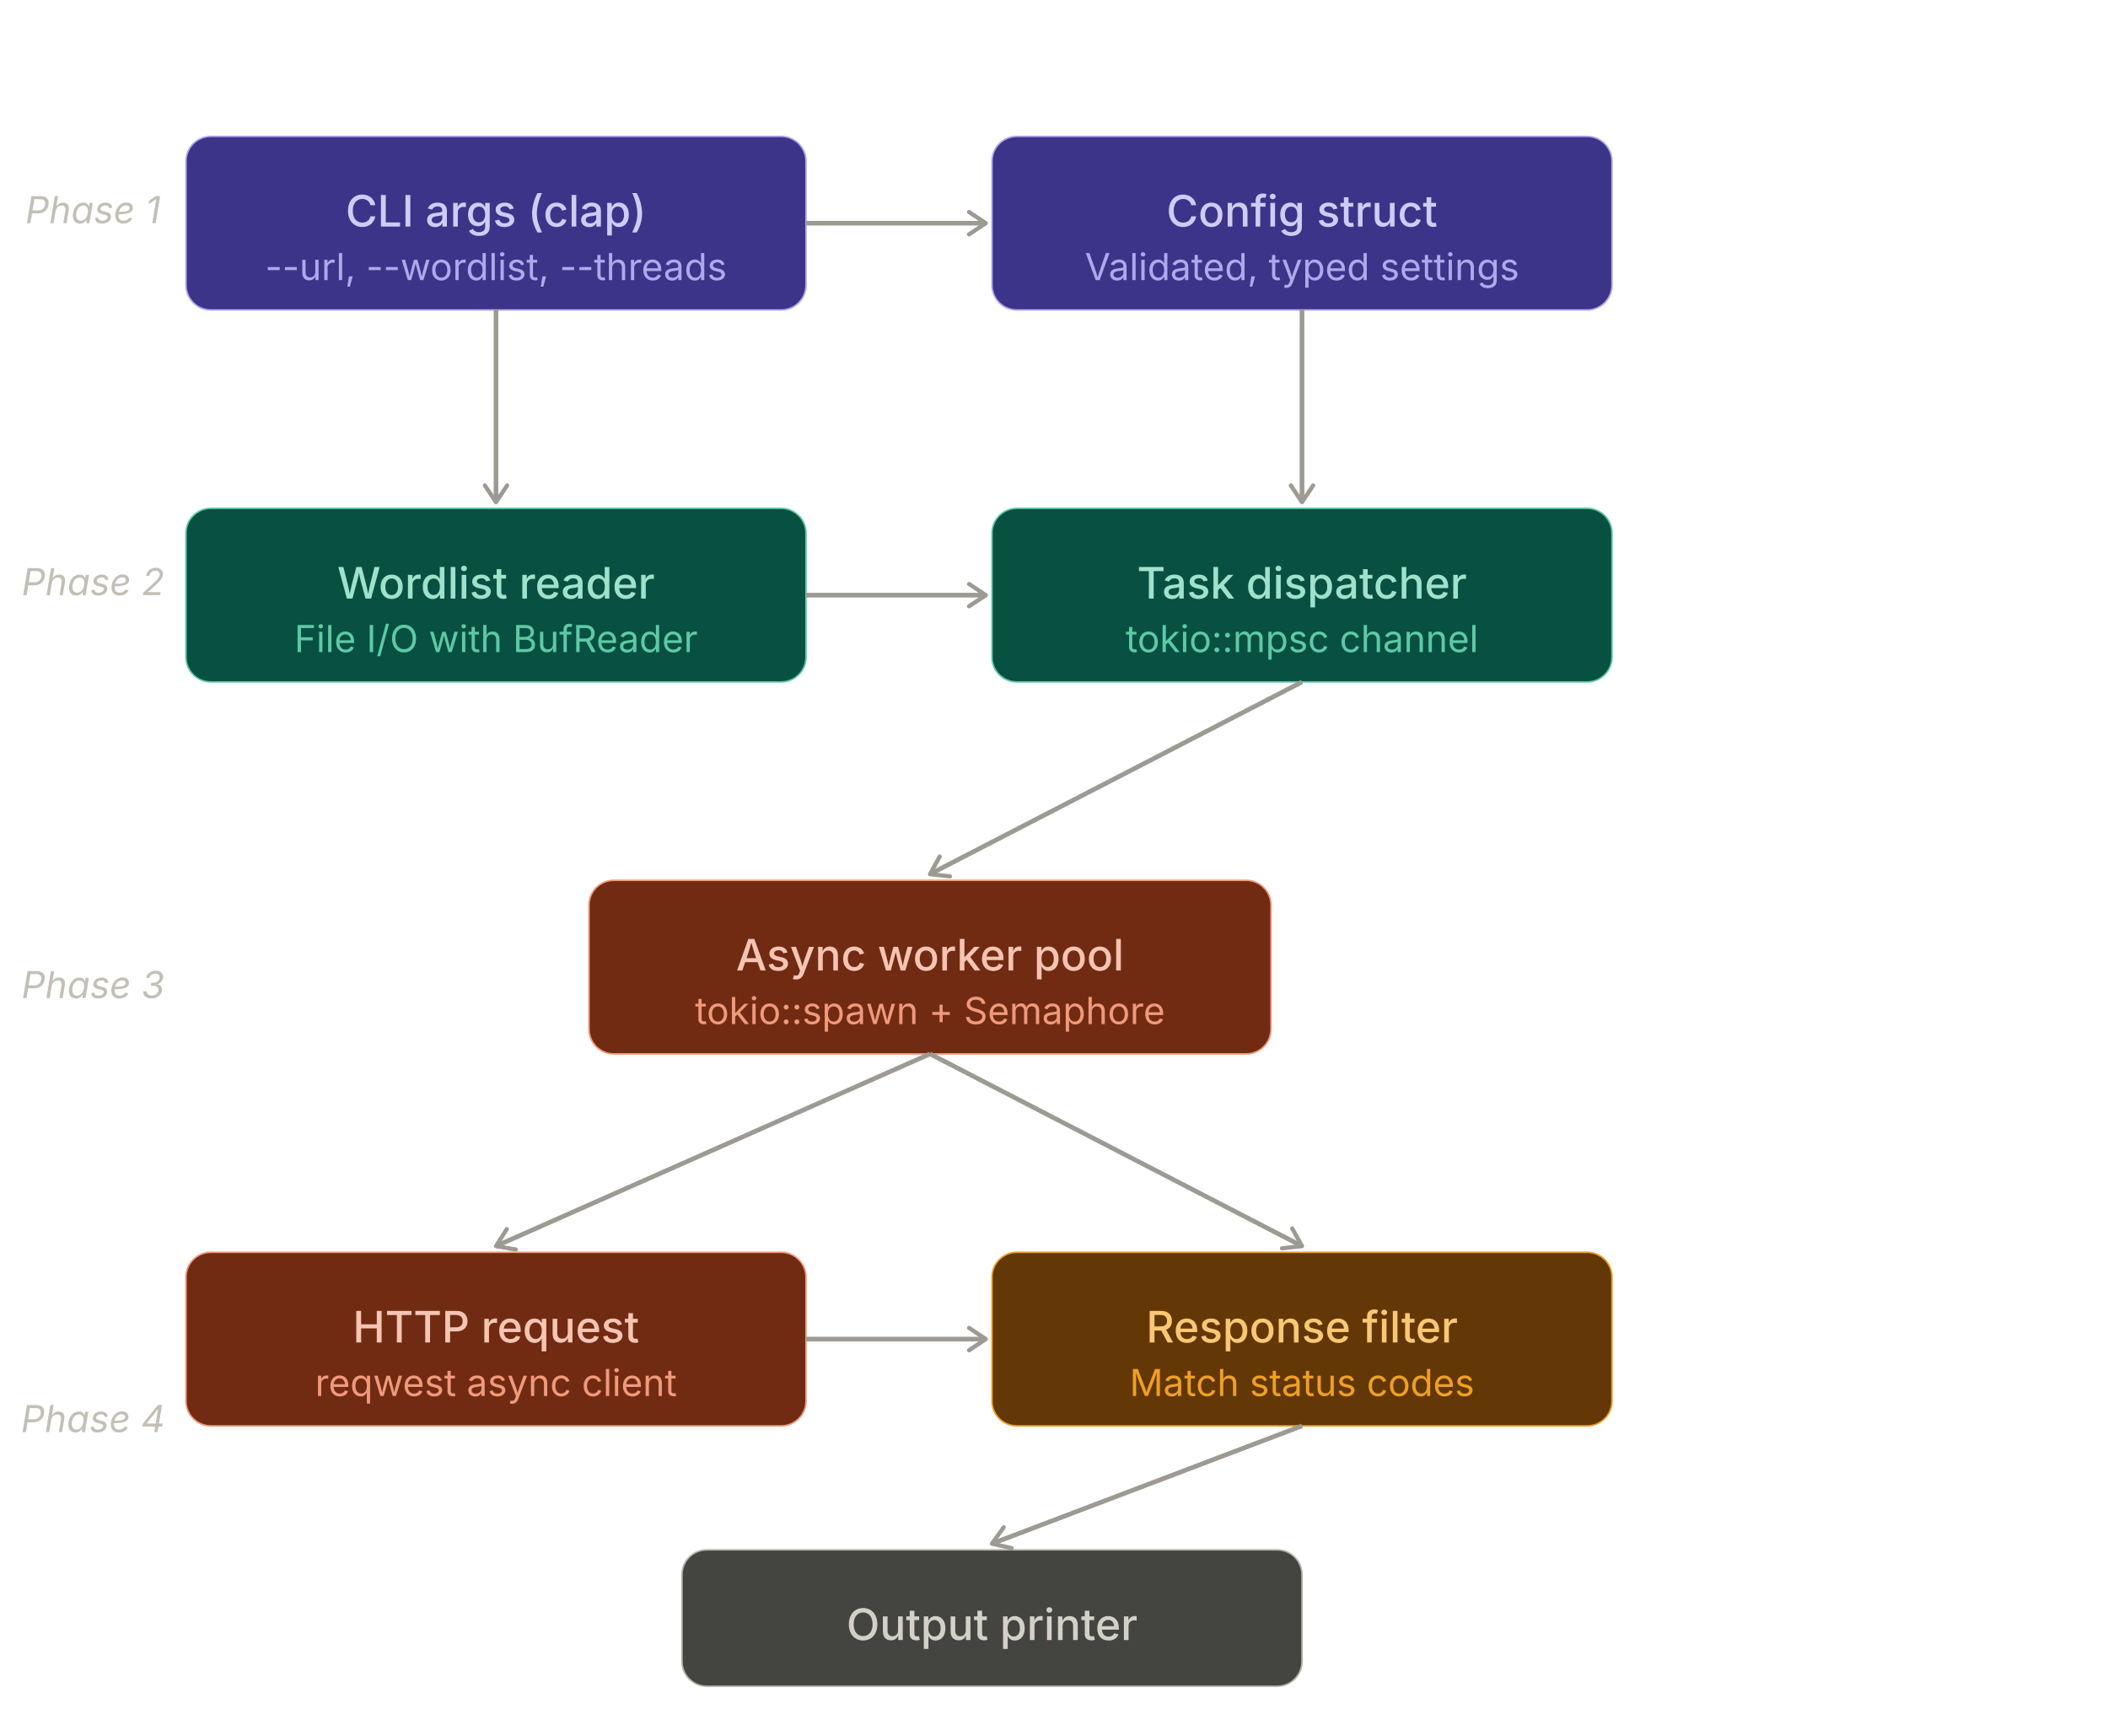
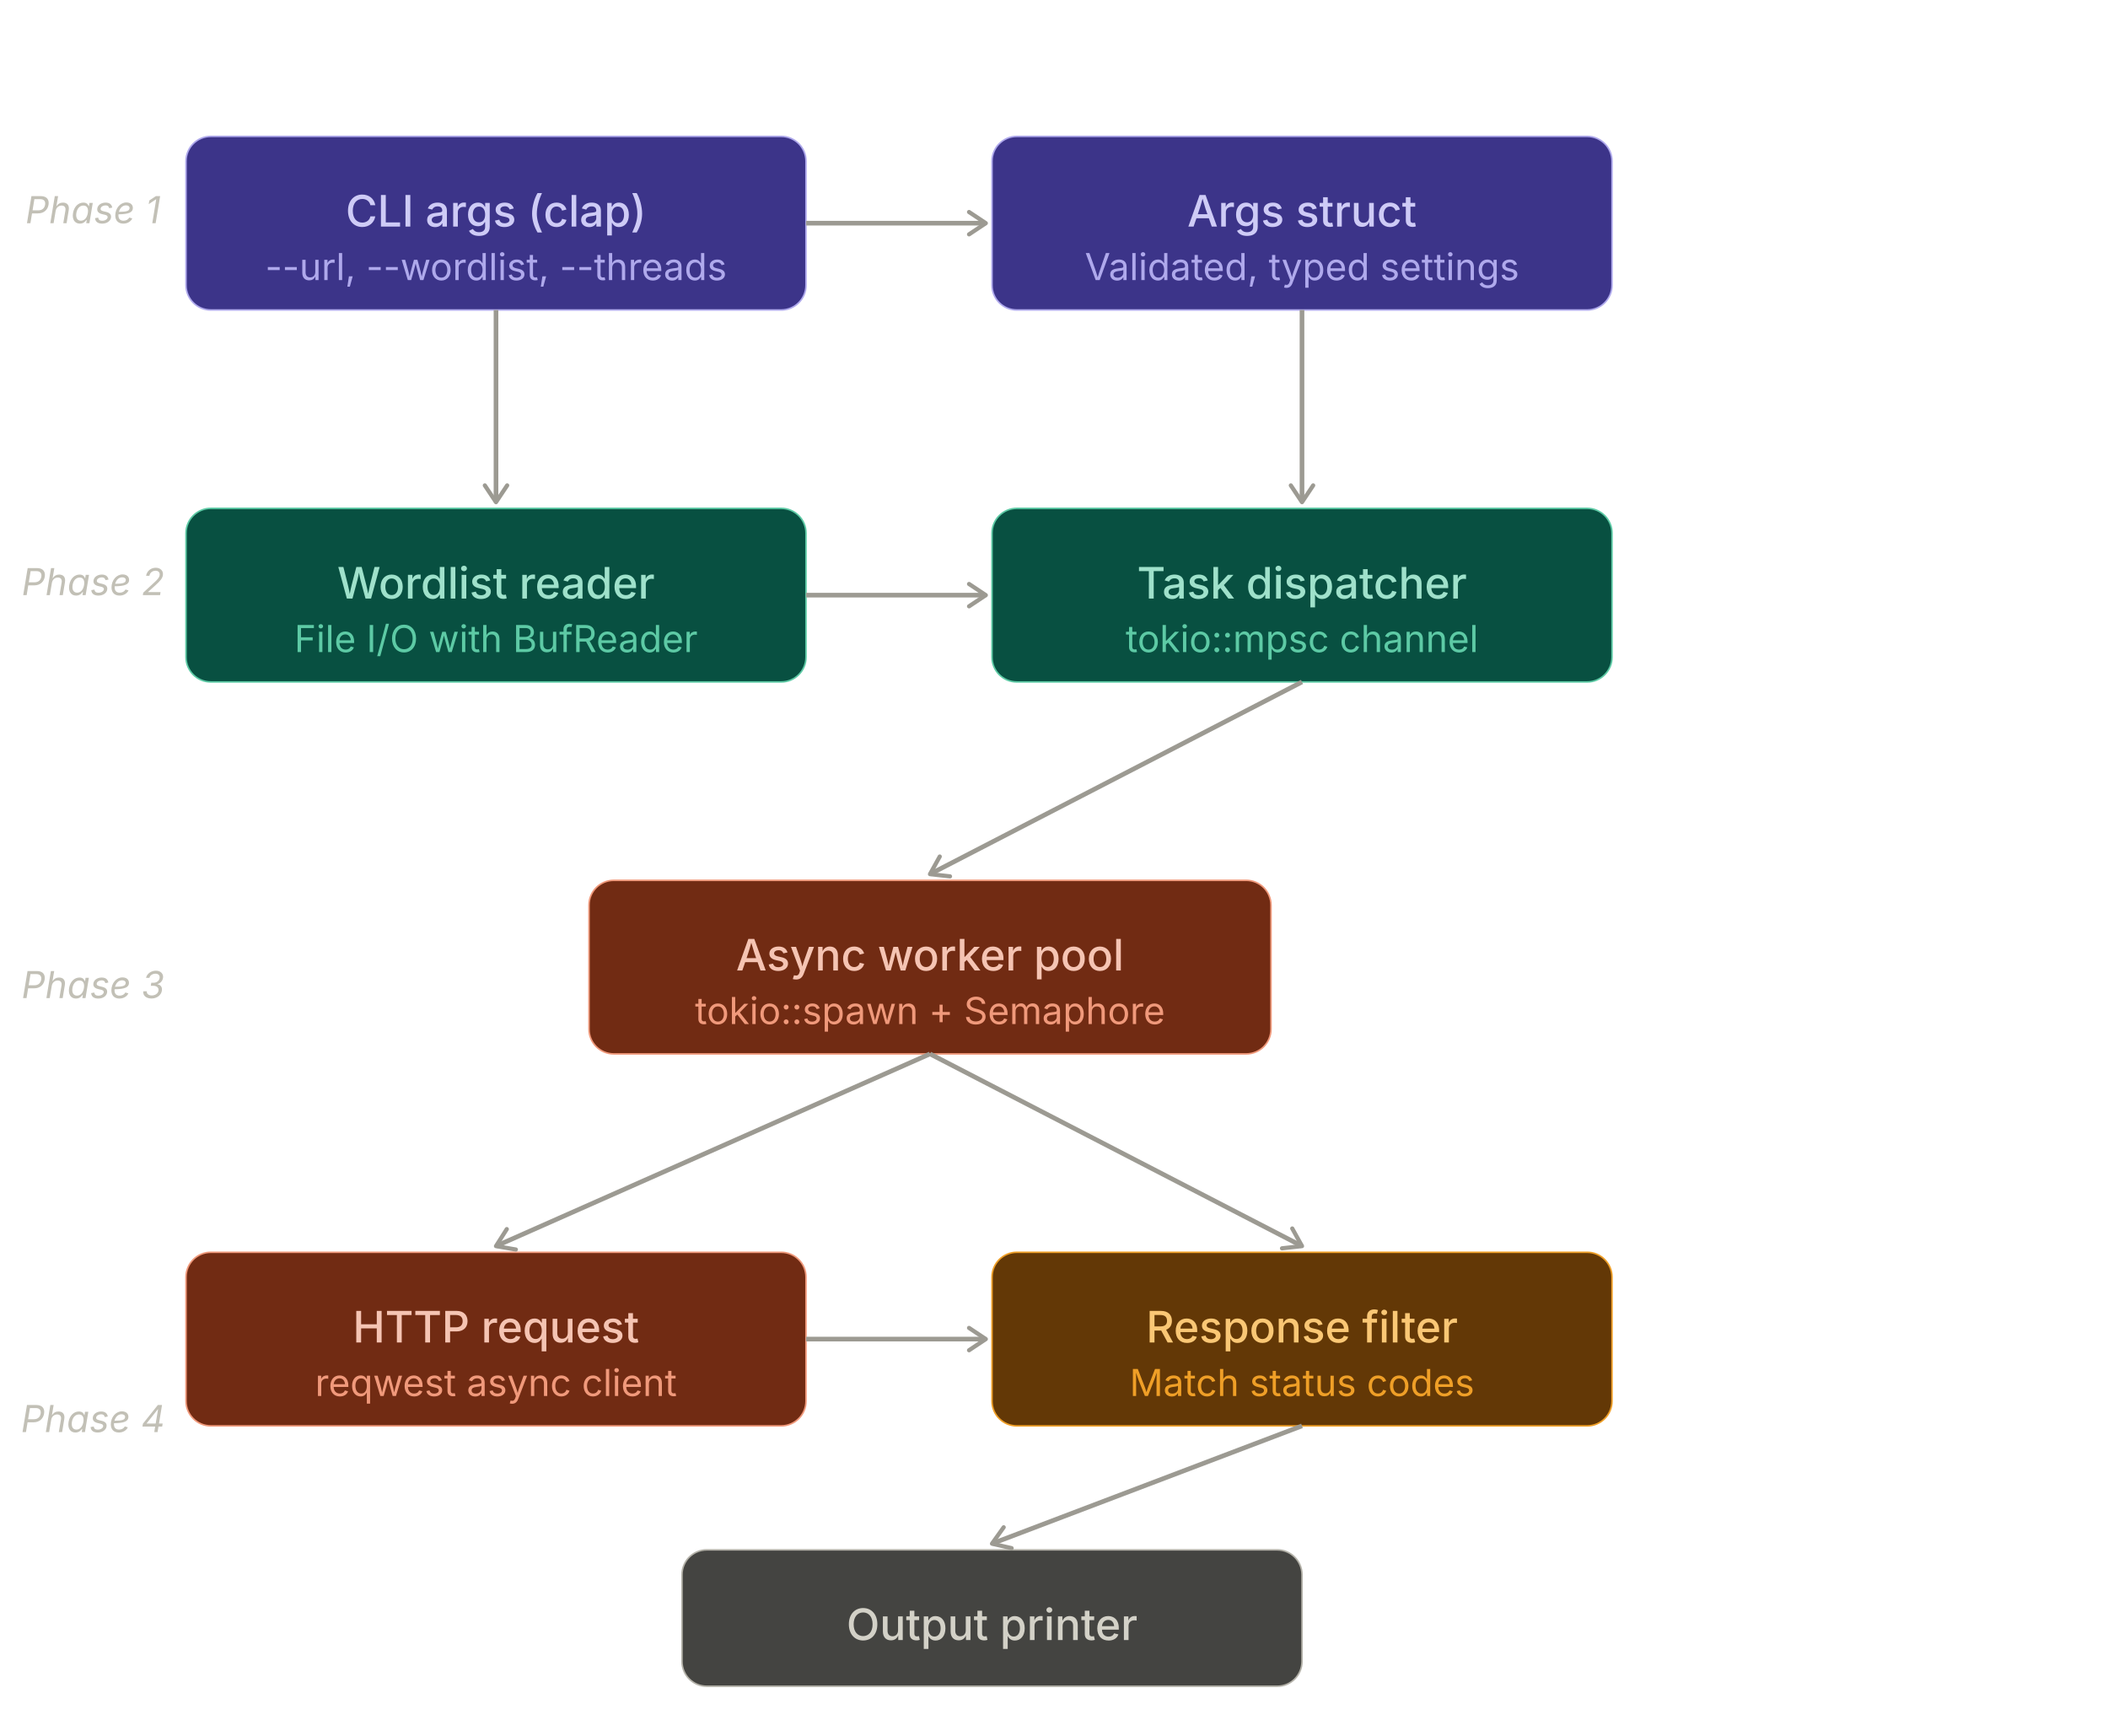
<svg xmlns="http://www.w3.org/2000/svg" width="100%" viewBox="0 0 680 560" role="img">
  <defs>
    <marker id="arrow" viewBox="0 0 10 10" refX="8" refY="5" markerWidth="6" markerHeight="6" orient="auto-start-reverse">
      <path d="M2 1L8 5L2 9" fill="none" stroke="context-stroke" stroke-width="1.5" stroke-linecap="round" stroke-linejoin="round" />
    </marker>
  </defs>
  <text x="30" y="72" text-anchor="middle" style="font-style:italic;fill:rgb(194, 192, 182);stroke:none;color:rgb(251, 251, 254);stroke-width:1px;stroke-linecap:butt;stroke-linejoin:miter;opacity:1;font-family:&quot;Anthropic Sans&quot;, -apple-system, BlinkMacSystemFont, &quot;Segoe UI&quot;, sans-serif;font-size:12px;font-weight:400;font-style:italic;text-anchor:middle;dominant-baseline:auto">Phase 1</text>
  <text x="30" y="192" text-anchor="middle" style="font-style:italic;fill:rgb(194, 192, 182);stroke:none;color:rgb(251, 251, 254);stroke-width:1px;stroke-linecap:butt;stroke-linejoin:miter;opacity:1;font-family:&quot;Anthropic Sans&quot;, -apple-system, BlinkMacSystemFont, &quot;Segoe UI&quot;, sans-serif;font-size:12px;font-weight:400;font-style:italic;text-anchor:middle;dominant-baseline:auto">Phase 2</text>
  <text x="30" y="322" text-anchor="middle" style="font-style:italic;fill:rgb(194, 192, 182);stroke:none;color:rgb(251, 251, 254);stroke-width:1px;stroke-linecap:butt;stroke-linejoin:miter;opacity:1;font-family:&quot;Anthropic Sans&quot;, -apple-system, BlinkMacSystemFont, &quot;Segoe UI&quot;, sans-serif;font-size:12px;font-weight:400;font-style:italic;text-anchor:middle;dominant-baseline:auto">Phase 3</text>
  <text x="30" y="462" text-anchor="middle" style="font-style:italic;fill:rgb(194, 192, 182);stroke:none;color:rgb(251, 251, 254);stroke-width:1px;stroke-linecap:butt;stroke-linejoin:miter;opacity:1;font-family:&quot;Anthropic Sans&quot;, -apple-system, BlinkMacSystemFont, &quot;Segoe UI&quot;, sans-serif;font-size:12px;font-weight:400;font-style:italic;text-anchor:middle;dominant-baseline:auto">Phase 4</text>
  <g style="fill:rgb(0, 0, 0);stroke:none;color:rgb(251, 251, 254);stroke-width:1px;stroke-linecap:butt;stroke-linejoin:miter;opacity:1;font-family:&quot;Anthropic Sans&quot;, -apple-system, BlinkMacSystemFont, &quot;Segoe UI&quot;, sans-serif;font-size:16px;font-weight:400;text-anchor:start;dominant-baseline:auto">
    <rect x="60" y="44" width="200" height="56" rx="8" stroke-width="0.5" style="fill:rgb(60, 52, 137);stroke:rgb(175, 169, 236);color:rgb(251, 251, 254);stroke-width:0.5px;stroke-linecap:butt;stroke-linejoin:miter;opacity:1;font-family:&quot;Anthropic Sans&quot;, -apple-system, BlinkMacSystemFont, &quot;Segoe UI&quot;, sans-serif;font-size:16px;font-weight:400;text-anchor:start;dominant-baseline:auto" />
    <text x="160" y="68" text-anchor="middle" dominant-baseline="central" style="fill:rgb(206, 203, 246);stroke:none;color:rgb(251, 251, 254);stroke-width:1px;stroke-linecap:butt;stroke-linejoin:miter;opacity:1;font-family:&quot;Anthropic Sans&quot;, -apple-system, BlinkMacSystemFont, &quot;Segoe UI&quot;, sans-serif;font-size:14px;font-weight:500;text-anchor:middle;dominant-baseline:central">CLI args (clap)</text>
    <text x="160" y="86" text-anchor="middle" dominant-baseline="central" style="fill:rgb(175, 169, 236);stroke:none;color:rgb(251, 251, 254);stroke-width:1px;stroke-linecap:butt;stroke-linejoin:miter;opacity:1;font-family:&quot;Anthropic Sans&quot;, -apple-system, BlinkMacSystemFont, &quot;Segoe UI&quot;, sans-serif;font-size:12px;font-weight:400;text-anchor:middle;dominant-baseline:central">--url, --wordlist, --threads</text>
  </g>
  <g style="fill:rgb(0, 0, 0);stroke:none;color:rgb(251, 251, 254);stroke-width:1px;stroke-linecap:butt;stroke-linejoin:miter;opacity:1;font-family:&quot;Anthropic Sans&quot;, -apple-system, BlinkMacSystemFont, &quot;Segoe UI&quot;, sans-serif;font-size:16px;font-weight:400;text-anchor:start;dominant-baseline:auto">
    <rect x="320" y="44" width="200" height="56" rx="8" stroke-width="0.5" style="fill:rgb(60, 52, 137);stroke:rgb(175, 169, 236);color:rgb(251, 251, 254);stroke-width:0.5px;stroke-linecap:butt;stroke-linejoin:miter;opacity:1;font-family:&quot;Anthropic Sans&quot;, -apple-system, BlinkMacSystemFont, &quot;Segoe UI&quot;, sans-serif;font-size:16px;font-weight:400;text-anchor:start;dominant-baseline:auto" />
-     <text x="420" y="68" text-anchor="middle" dominant-baseline="central" style="fill:rgb(206, 203, 246);stroke:none;color:rgb(251, 251, 254);stroke-width:1px;stroke-linecap:butt;stroke-linejoin:miter;opacity:1;font-family:&quot;Anthropic Sans&quot;, -apple-system, BlinkMacSystemFont, &quot;Segoe UI&quot;, sans-serif;font-size:14px;font-weight:500;text-anchor:middle;dominant-baseline:central">Config struct</text>
+     <text x="420" y="68" text-anchor="middle" dominant-baseline="central" style="fill:rgb(206, 203, 246);stroke:none;color:rgb(251, 251, 254);stroke-width:1px;stroke-linecap:butt;stroke-linejoin:miter;opacity:1;font-family:&quot;Anthropic Sans&quot;, -apple-system, BlinkMacSystemFont, &quot;Segoe UI&quot;, sans-serif;font-size:14px;font-weight:500;text-anchor:middle;dominant-baseline:central">Args struct</text>
    <text x="420" y="86" text-anchor="middle" dominant-baseline="central" style="fill:rgb(175, 169, 236);stroke:none;color:rgb(251, 251, 254);stroke-width:1px;stroke-linecap:butt;stroke-linejoin:miter;opacity:1;font-family:&quot;Anthropic Sans&quot;, -apple-system, BlinkMacSystemFont, &quot;Segoe UI&quot;, sans-serif;font-size:12px;font-weight:400;text-anchor:middle;dominant-baseline:central">Validated, typed settings</text>
  </g>
  <line x1="260" y1="72" x2="318" y2="72" marker-end="url(#arrow)" style="fill:none;stroke:rgb(156, 154, 146);color:rgb(251, 251, 254);stroke-width:1.5px;stroke-linecap:butt;stroke-linejoin:miter;opacity:1;font-family:&quot;Anthropic Sans&quot;, -apple-system, BlinkMacSystemFont, &quot;Segoe UI&quot;, sans-serif;font-size:16px;font-weight:400;text-anchor:start;dominant-baseline:auto" />
  <g style="fill:rgb(0, 0, 0);stroke:none;color:rgb(251, 251, 254);stroke-width:1px;stroke-linecap:butt;stroke-linejoin:miter;opacity:1;font-family:&quot;Anthropic Sans&quot;, -apple-system, BlinkMacSystemFont, &quot;Segoe UI&quot;, sans-serif;font-size:16px;font-weight:400;text-anchor:start;dominant-baseline:auto">
    <rect x="60" y="164" width="200" height="56" rx="8" stroke-width="0.5" style="fill:rgb(8, 80, 65);stroke:rgb(93, 202, 165);color:rgb(251, 251, 254);stroke-width:0.5px;stroke-linecap:butt;stroke-linejoin:miter;opacity:1;font-family:&quot;Anthropic Sans&quot;, -apple-system, BlinkMacSystemFont, &quot;Segoe UI&quot;, sans-serif;font-size:16px;font-weight:400;text-anchor:start;dominant-baseline:auto" />
    <text x="160" y="188" text-anchor="middle" dominant-baseline="central" style="fill:rgb(159, 225, 203);stroke:none;color:rgb(251, 251, 254);stroke-width:1px;stroke-linecap:butt;stroke-linejoin:miter;opacity:1;font-family:&quot;Anthropic Sans&quot;, -apple-system, BlinkMacSystemFont, &quot;Segoe UI&quot;, sans-serif;font-size:14px;font-weight:500;text-anchor:middle;dominant-baseline:central">Wordlist reader</text>
    <text x="160" y="206" text-anchor="middle" dominant-baseline="central" style="fill:rgb(93, 202, 165);stroke:none;color:rgb(251, 251, 254);stroke-width:1px;stroke-linecap:butt;stroke-linejoin:miter;opacity:1;font-family:&quot;Anthropic Sans&quot;, -apple-system, BlinkMacSystemFont, &quot;Segoe UI&quot;, sans-serif;font-size:12px;font-weight:400;text-anchor:middle;dominant-baseline:central">File I/O with BufReader</text>
  </g>
  <line x1="160" y1="100" x2="160" y2="162" marker-end="url(#arrow)" style="fill:none;stroke:rgb(156, 154, 146);color:rgb(251, 251, 254);stroke-width:1.5px;stroke-linecap:butt;stroke-linejoin:miter;opacity:1;font-family:&quot;Anthropic Sans&quot;, -apple-system, BlinkMacSystemFont, &quot;Segoe UI&quot;, sans-serif;font-size:16px;font-weight:400;text-anchor:start;dominant-baseline:auto" />
  <g style="fill:rgb(0, 0, 0);stroke:none;color:rgb(251, 251, 254);stroke-width:1px;stroke-linecap:butt;stroke-linejoin:miter;opacity:1;font-family:&quot;Anthropic Sans&quot;, -apple-system, BlinkMacSystemFont, &quot;Segoe UI&quot;, sans-serif;font-size:16px;font-weight:400;text-anchor:start;dominant-baseline:auto">
    <rect x="320" y="164" width="200" height="56" rx="8" stroke-width="0.5" style="fill:rgb(8, 80, 65);stroke:rgb(93, 202, 165);color:rgb(251, 251, 254);stroke-width:0.5px;stroke-linecap:butt;stroke-linejoin:miter;opacity:1;font-family:&quot;Anthropic Sans&quot;, -apple-system, BlinkMacSystemFont, &quot;Segoe UI&quot;, sans-serif;font-size:16px;font-weight:400;text-anchor:start;dominant-baseline:auto" />
    <text x="420" y="188" text-anchor="middle" dominant-baseline="central" style="fill:rgb(159, 225, 203);stroke:none;color:rgb(251, 251, 254);stroke-width:1px;stroke-linecap:butt;stroke-linejoin:miter;opacity:1;font-family:&quot;Anthropic Sans&quot;, -apple-system, BlinkMacSystemFont, &quot;Segoe UI&quot;, sans-serif;font-size:14px;font-weight:500;text-anchor:middle;dominant-baseline:central">Task dispatcher</text>
    <text x="420" y="206" text-anchor="middle" dominant-baseline="central" style="fill:rgb(93, 202, 165);stroke:none;color:rgb(251, 251, 254);stroke-width:1px;stroke-linecap:butt;stroke-linejoin:miter;opacity:1;font-family:&quot;Anthropic Sans&quot;, -apple-system, BlinkMacSystemFont, &quot;Segoe UI&quot;, sans-serif;font-size:12px;font-weight:400;text-anchor:middle;dominant-baseline:central">tokio::mpsc channel</text>
  </g>
  <line x1="260" y1="192" x2="318" y2="192" marker-end="url(#arrow)" style="fill:none;stroke:rgb(156, 154, 146);color:rgb(251, 251, 254);stroke-width:1.5px;stroke-linecap:butt;stroke-linejoin:miter;opacity:1;font-family:&quot;Anthropic Sans&quot;, -apple-system, BlinkMacSystemFont, &quot;Segoe UI&quot;, sans-serif;font-size:16px;font-weight:400;text-anchor:start;dominant-baseline:auto" />
  <line x1="420" y1="100" x2="420" y2="162" marker-end="url(#arrow)" style="fill:none;stroke:rgb(156, 154, 146);color:rgb(251, 251, 254);stroke-width:1.5px;stroke-linecap:butt;stroke-linejoin:miter;opacity:1;font-family:&quot;Anthropic Sans&quot;, -apple-system, BlinkMacSystemFont, &quot;Segoe UI&quot;, sans-serif;font-size:16px;font-weight:400;text-anchor:start;dominant-baseline:auto" />
  <g style="fill:rgb(0, 0, 0);stroke:none;color:rgb(251, 251, 254);stroke-width:1px;stroke-linecap:butt;stroke-linejoin:miter;opacity:1;font-family:&quot;Anthropic Sans&quot;, -apple-system, BlinkMacSystemFont, &quot;Segoe UI&quot;, sans-serif;font-size:16px;font-weight:400;text-anchor:start;dominant-baseline:auto">
    <rect x="190" y="284" width="220" height="56" rx="8" stroke-width="0.5" style="fill:rgb(113, 43, 19);stroke:rgb(240, 153, 123);color:rgb(251, 251, 254);stroke-width:0.5px;stroke-linecap:butt;stroke-linejoin:miter;opacity:1;font-family:&quot;Anthropic Sans&quot;, -apple-system, BlinkMacSystemFont, &quot;Segoe UI&quot;, sans-serif;font-size:16px;font-weight:400;text-anchor:start;dominant-baseline:auto" />
    <text x="300" y="308" text-anchor="middle" dominant-baseline="central" style="fill:rgb(245, 196, 179);stroke:none;color:rgb(251, 251, 254);stroke-width:1px;stroke-linecap:butt;stroke-linejoin:miter;opacity:1;font-family:&quot;Anthropic Sans&quot;, -apple-system, BlinkMacSystemFont, &quot;Segoe UI&quot;, sans-serif;font-size:14px;font-weight:500;text-anchor:middle;dominant-baseline:central">Async worker pool</text>
    <text x="300" y="326" text-anchor="middle" dominant-baseline="central" style="fill:rgb(240, 153, 123);stroke:none;color:rgb(251, 251, 254);stroke-width:1px;stroke-linecap:butt;stroke-linejoin:miter;opacity:1;font-family:&quot;Anthropic Sans&quot;, -apple-system, BlinkMacSystemFont, &quot;Segoe UI&quot;, sans-serif;font-size:12px;font-weight:400;text-anchor:middle;dominant-baseline:central">tokio::spawn + Semaphore</text>
  </g>
  <line x1="420" y1="220" x2="300" y2="282" marker-end="url(#arrow)" style="fill:none;stroke:rgb(156, 154, 146);color:rgb(251, 251, 254);stroke-width:1.5px;stroke-linecap:butt;stroke-linejoin:miter;opacity:1;font-family:&quot;Anthropic Sans&quot;, -apple-system, BlinkMacSystemFont, &quot;Segoe UI&quot;, sans-serif;font-size:16px;font-weight:400;text-anchor:start;dominant-baseline:auto" />
  <g style="fill:rgb(0, 0, 0);stroke:none;color:rgb(251, 251, 254);stroke-width:1px;stroke-linecap:butt;stroke-linejoin:miter;opacity:1;font-family:&quot;Anthropic Sans&quot;, -apple-system, BlinkMacSystemFont, &quot;Segoe UI&quot;, sans-serif;font-size:16px;font-weight:400;text-anchor:start;dominant-baseline:auto">
    <rect x="60" y="404" width="200" height="56" rx="8" stroke-width="0.5" style="fill:rgb(113, 43, 19);stroke:rgb(240, 153, 123);color:rgb(251, 251, 254);stroke-width:0.5px;stroke-linecap:butt;stroke-linejoin:miter;opacity:1;font-family:&quot;Anthropic Sans&quot;, -apple-system, BlinkMacSystemFont, &quot;Segoe UI&quot;, sans-serif;font-size:16px;font-weight:400;text-anchor:start;dominant-baseline:auto" />
    <text x="160" y="428" text-anchor="middle" dominant-baseline="central" style="fill:rgb(245, 196, 179);stroke:none;color:rgb(251, 251, 254);stroke-width:1px;stroke-linecap:butt;stroke-linejoin:miter;opacity:1;font-family:&quot;Anthropic Sans&quot;, -apple-system, BlinkMacSystemFont, &quot;Segoe UI&quot;, sans-serif;font-size:14px;font-weight:500;text-anchor:middle;dominant-baseline:central">HTTP request</text>
    <text x="160" y="446" text-anchor="middle" dominant-baseline="central" style="fill:rgb(240, 153, 123);stroke:none;color:rgb(251, 251, 254);stroke-width:1px;stroke-linecap:butt;stroke-linejoin:miter;opacity:1;font-family:&quot;Anthropic Sans&quot;, -apple-system, BlinkMacSystemFont, &quot;Segoe UI&quot;, sans-serif;font-size:12px;font-weight:400;text-anchor:middle;dominant-baseline:central">reqwest async client</text>
  </g>
  <g style="fill:rgb(0, 0, 0);stroke:none;color:rgb(251, 251, 254);stroke-width:1px;stroke-linecap:butt;stroke-linejoin:miter;opacity:1;font-family:&quot;Anthropic Sans&quot;, -apple-system, BlinkMacSystemFont, &quot;Segoe UI&quot;, sans-serif;font-size:16px;font-weight:400;text-anchor:start;dominant-baseline:auto">
    <rect x="320" y="404" width="200" height="56" rx="8" stroke-width="0.5" style="fill:rgb(99, 56, 6);stroke:rgb(239, 159, 39);color:rgb(251, 251, 254);stroke-width:0.5px;stroke-linecap:butt;stroke-linejoin:miter;opacity:1;font-family:&quot;Anthropic Sans&quot;, -apple-system, BlinkMacSystemFont, &quot;Segoe UI&quot;, sans-serif;font-size:16px;font-weight:400;text-anchor:start;dominant-baseline:auto" />
    <text x="420" y="428" text-anchor="middle" dominant-baseline="central" style="fill:rgb(250, 199, 117);stroke:none;color:rgb(251, 251, 254);stroke-width:1px;stroke-linecap:butt;stroke-linejoin:miter;opacity:1;font-family:&quot;Anthropic Sans&quot;, -apple-system, BlinkMacSystemFont, &quot;Segoe UI&quot;, sans-serif;font-size:14px;font-weight:500;text-anchor:middle;dominant-baseline:central">Response filter</text>
    <text x="420" y="446" text-anchor="middle" dominant-baseline="central" style="fill:rgb(239, 159, 39);stroke:none;color:rgb(251, 251, 254);stroke-width:1px;stroke-linecap:butt;stroke-linejoin:miter;opacity:1;font-family:&quot;Anthropic Sans&quot;, -apple-system, BlinkMacSystemFont, &quot;Segoe UI&quot;, sans-serif;font-size:12px;font-weight:400;text-anchor:middle;dominant-baseline:central">Match status codes</text>
  </g>
  <line x1="300" y1="340" x2="160" y2="402" marker-end="url(#arrow)" style="fill:none;stroke:rgb(156, 154, 146);color:rgb(251, 251, 254);stroke-width:1.5px;stroke-linecap:butt;stroke-linejoin:miter;opacity:1;font-family:&quot;Anthropic Sans&quot;, -apple-system, BlinkMacSystemFont, &quot;Segoe UI&quot;, sans-serif;font-size:16px;font-weight:400;text-anchor:start;dominant-baseline:auto" />
  <line x1="300" y1="340" x2="420" y2="402" marker-end="url(#arrow)" style="fill:none;stroke:rgb(156, 154, 146);color:rgb(251, 251, 254);stroke-width:1.5px;stroke-linecap:butt;stroke-linejoin:miter;opacity:1;font-family:&quot;Anthropic Sans&quot;, -apple-system, BlinkMacSystemFont, &quot;Segoe UI&quot;, sans-serif;font-size:16px;font-weight:400;text-anchor:start;dominant-baseline:auto" />
  <line x1="260" y1="432" x2="318" y2="432" marker-end="url(#arrow)" style="fill:none;stroke:rgb(156, 154, 146);color:rgb(251, 251, 254);stroke-width:1.5px;stroke-linecap:butt;stroke-linejoin:miter;opacity:1;font-family:&quot;Anthropic Sans&quot;, -apple-system, BlinkMacSystemFont, &quot;Segoe UI&quot;, sans-serif;font-size:16px;font-weight:400;text-anchor:start;dominant-baseline:auto" />
  <g style="fill:rgb(0, 0, 0);stroke:none;color:rgb(251, 251, 254);stroke-width:1px;stroke-linecap:butt;stroke-linejoin:miter;opacity:1;font-family:&quot;Anthropic Sans&quot;, -apple-system, BlinkMacSystemFont, &quot;Segoe UI&quot;, sans-serif;font-size:16px;font-weight:400;text-anchor:start;dominant-baseline:auto">
    <rect x="220" y="500" width="200" height="44" rx="8" stroke-width="0.5" style="fill:rgb(68, 68, 65);stroke:rgb(180, 178, 169);color:rgb(251, 251, 254);stroke-width:0.5px;stroke-linecap:butt;stroke-linejoin:miter;opacity:1;font-family:&quot;Anthropic Sans&quot;, -apple-system, BlinkMacSystemFont, &quot;Segoe UI&quot;, sans-serif;font-size:16px;font-weight:400;text-anchor:start;dominant-baseline:auto" />
    <text x="320" y="524" text-anchor="middle" dominant-baseline="central" style="fill:rgb(211, 209, 199);stroke:none;color:rgb(251, 251, 254);stroke-width:1px;stroke-linecap:butt;stroke-linejoin:miter;opacity:1;font-family:&quot;Anthropic Sans&quot;, -apple-system, BlinkMacSystemFont, &quot;Segoe UI&quot;, sans-serif;font-size:14px;font-weight:500;text-anchor:middle;dominant-baseline:central">Output printer</text>
  </g>
  <line x1="420" y1="460" x2="320" y2="498" marker-end="url(#arrow)" style="fill:none;stroke:rgb(156, 154, 146);color:rgb(251, 251, 254);stroke-width:1.5px;stroke-linecap:butt;stroke-linejoin:miter;opacity:1;font-family:&quot;Anthropic Sans&quot;, -apple-system, BlinkMacSystemFont, &quot;Segoe UI&quot;, sans-serif;font-size:16px;font-weight:400;text-anchor:start;dominant-baseline:auto" />
</svg>
